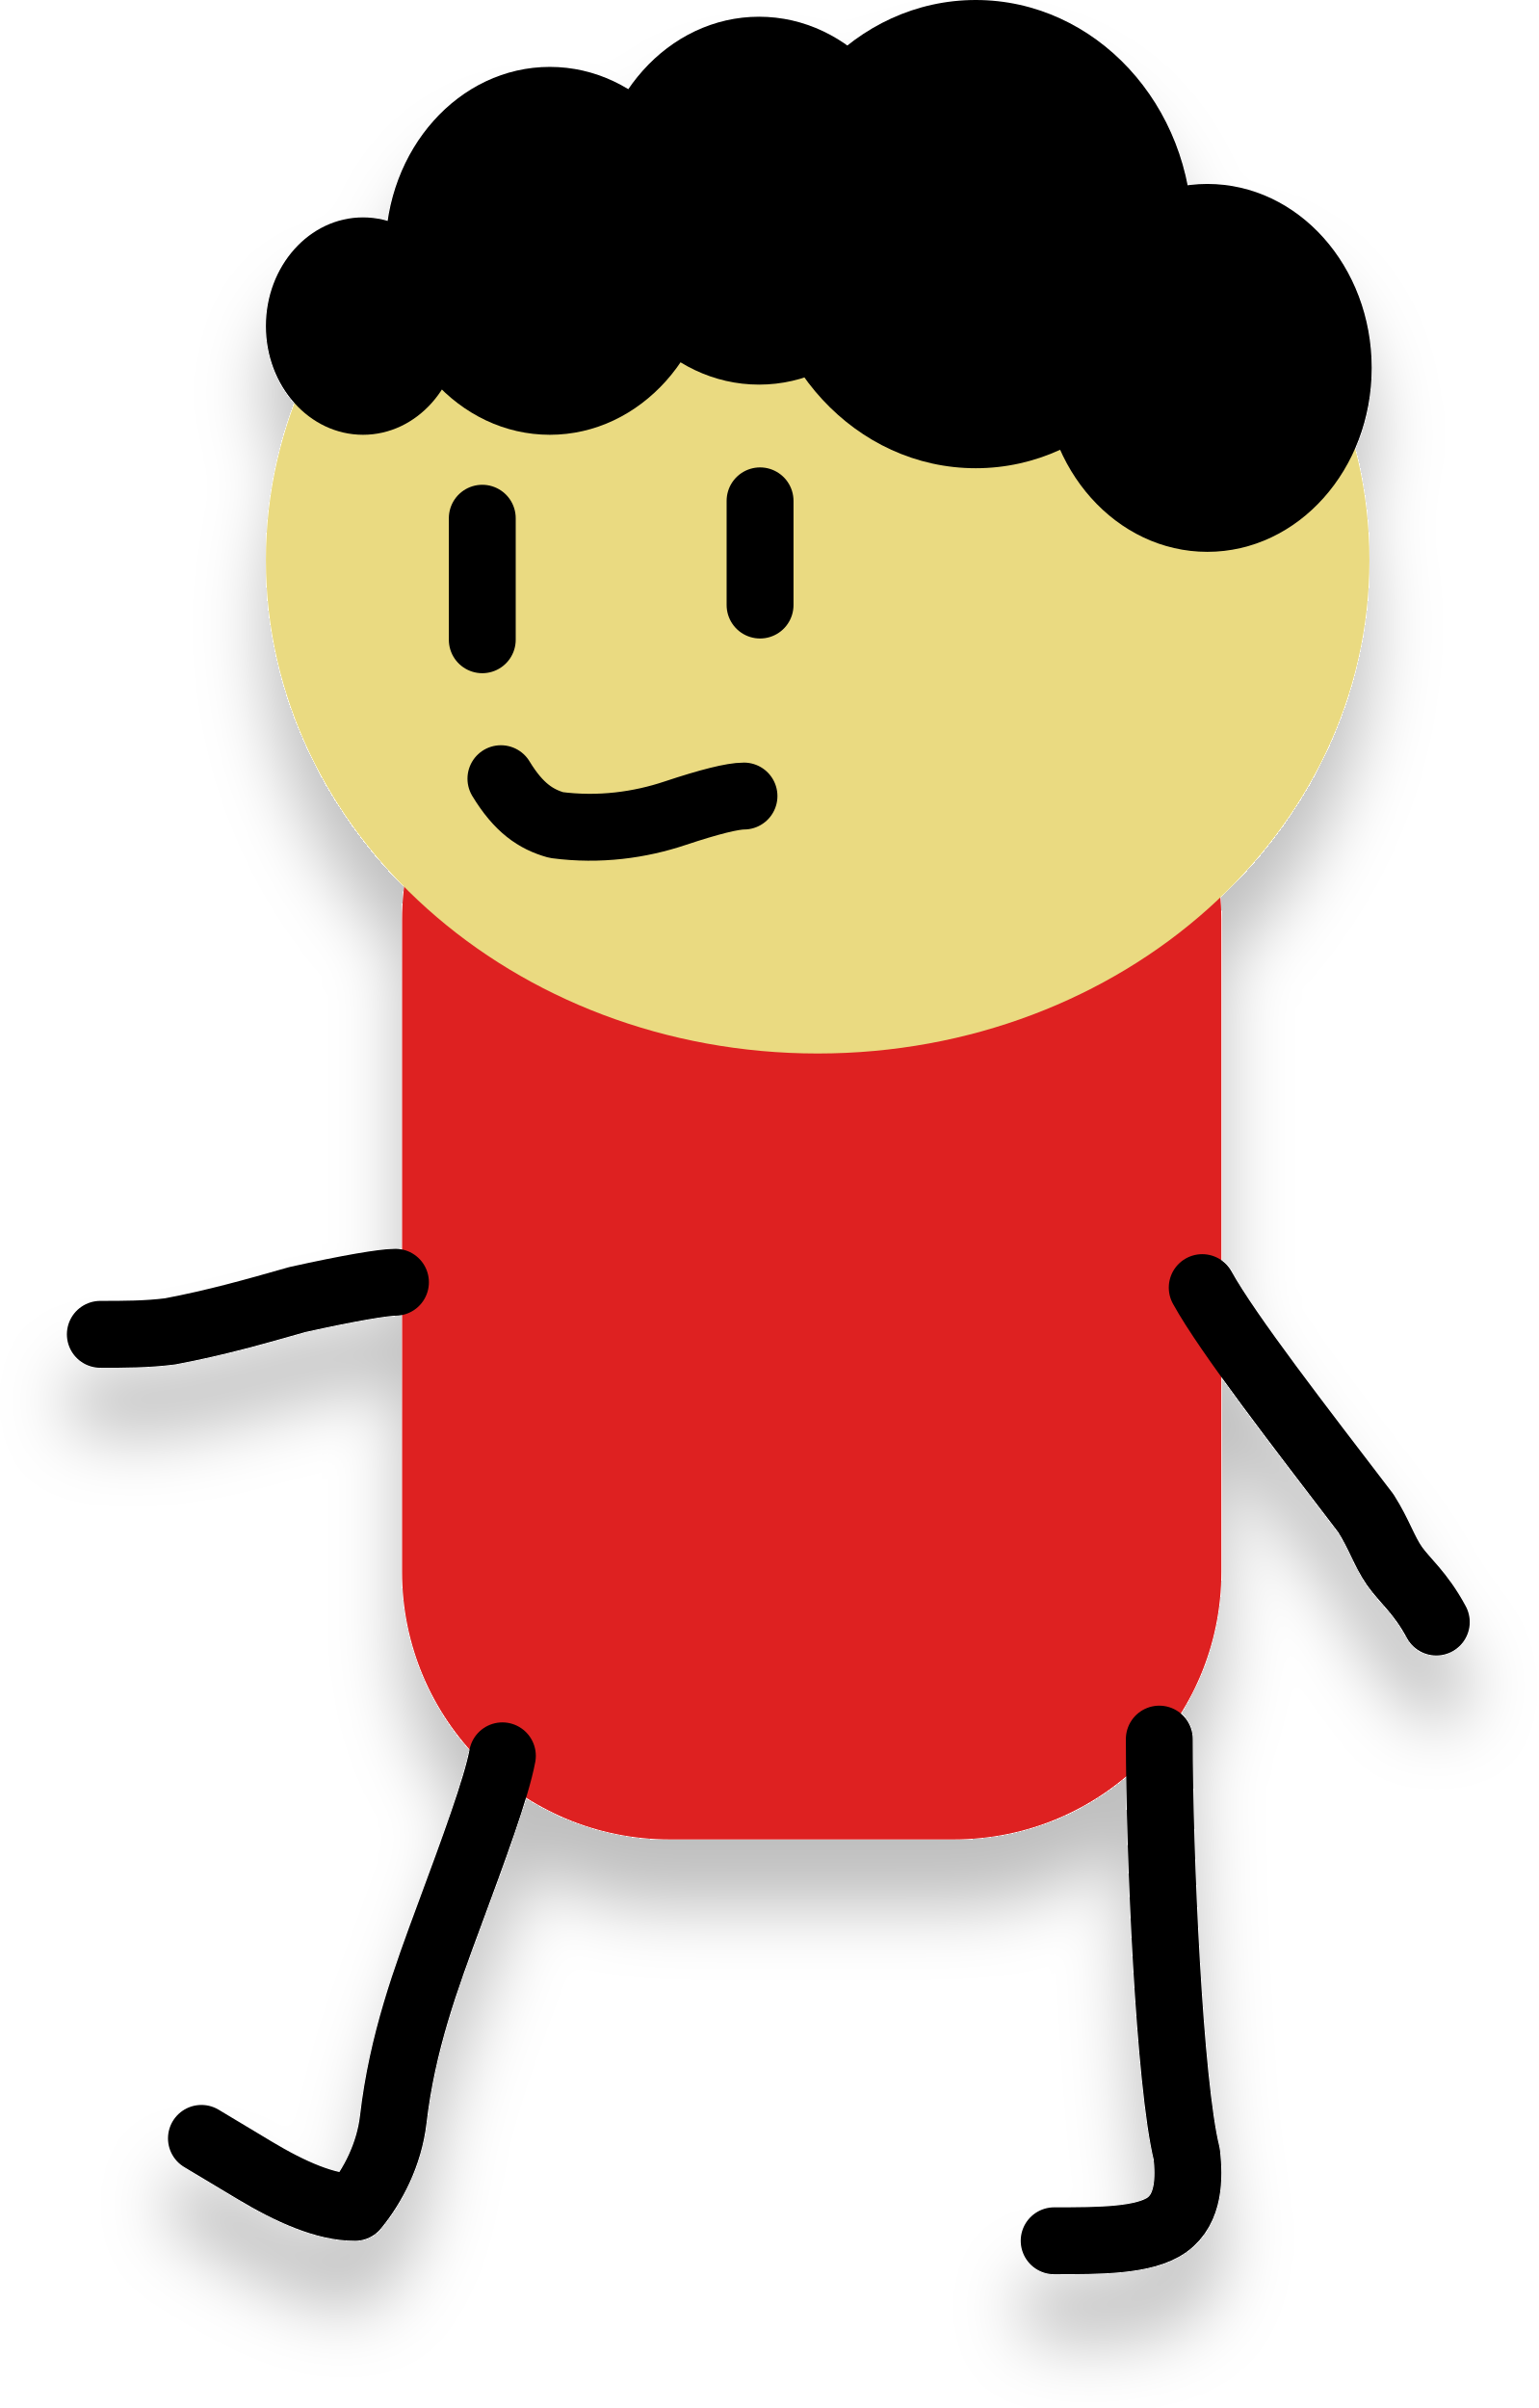
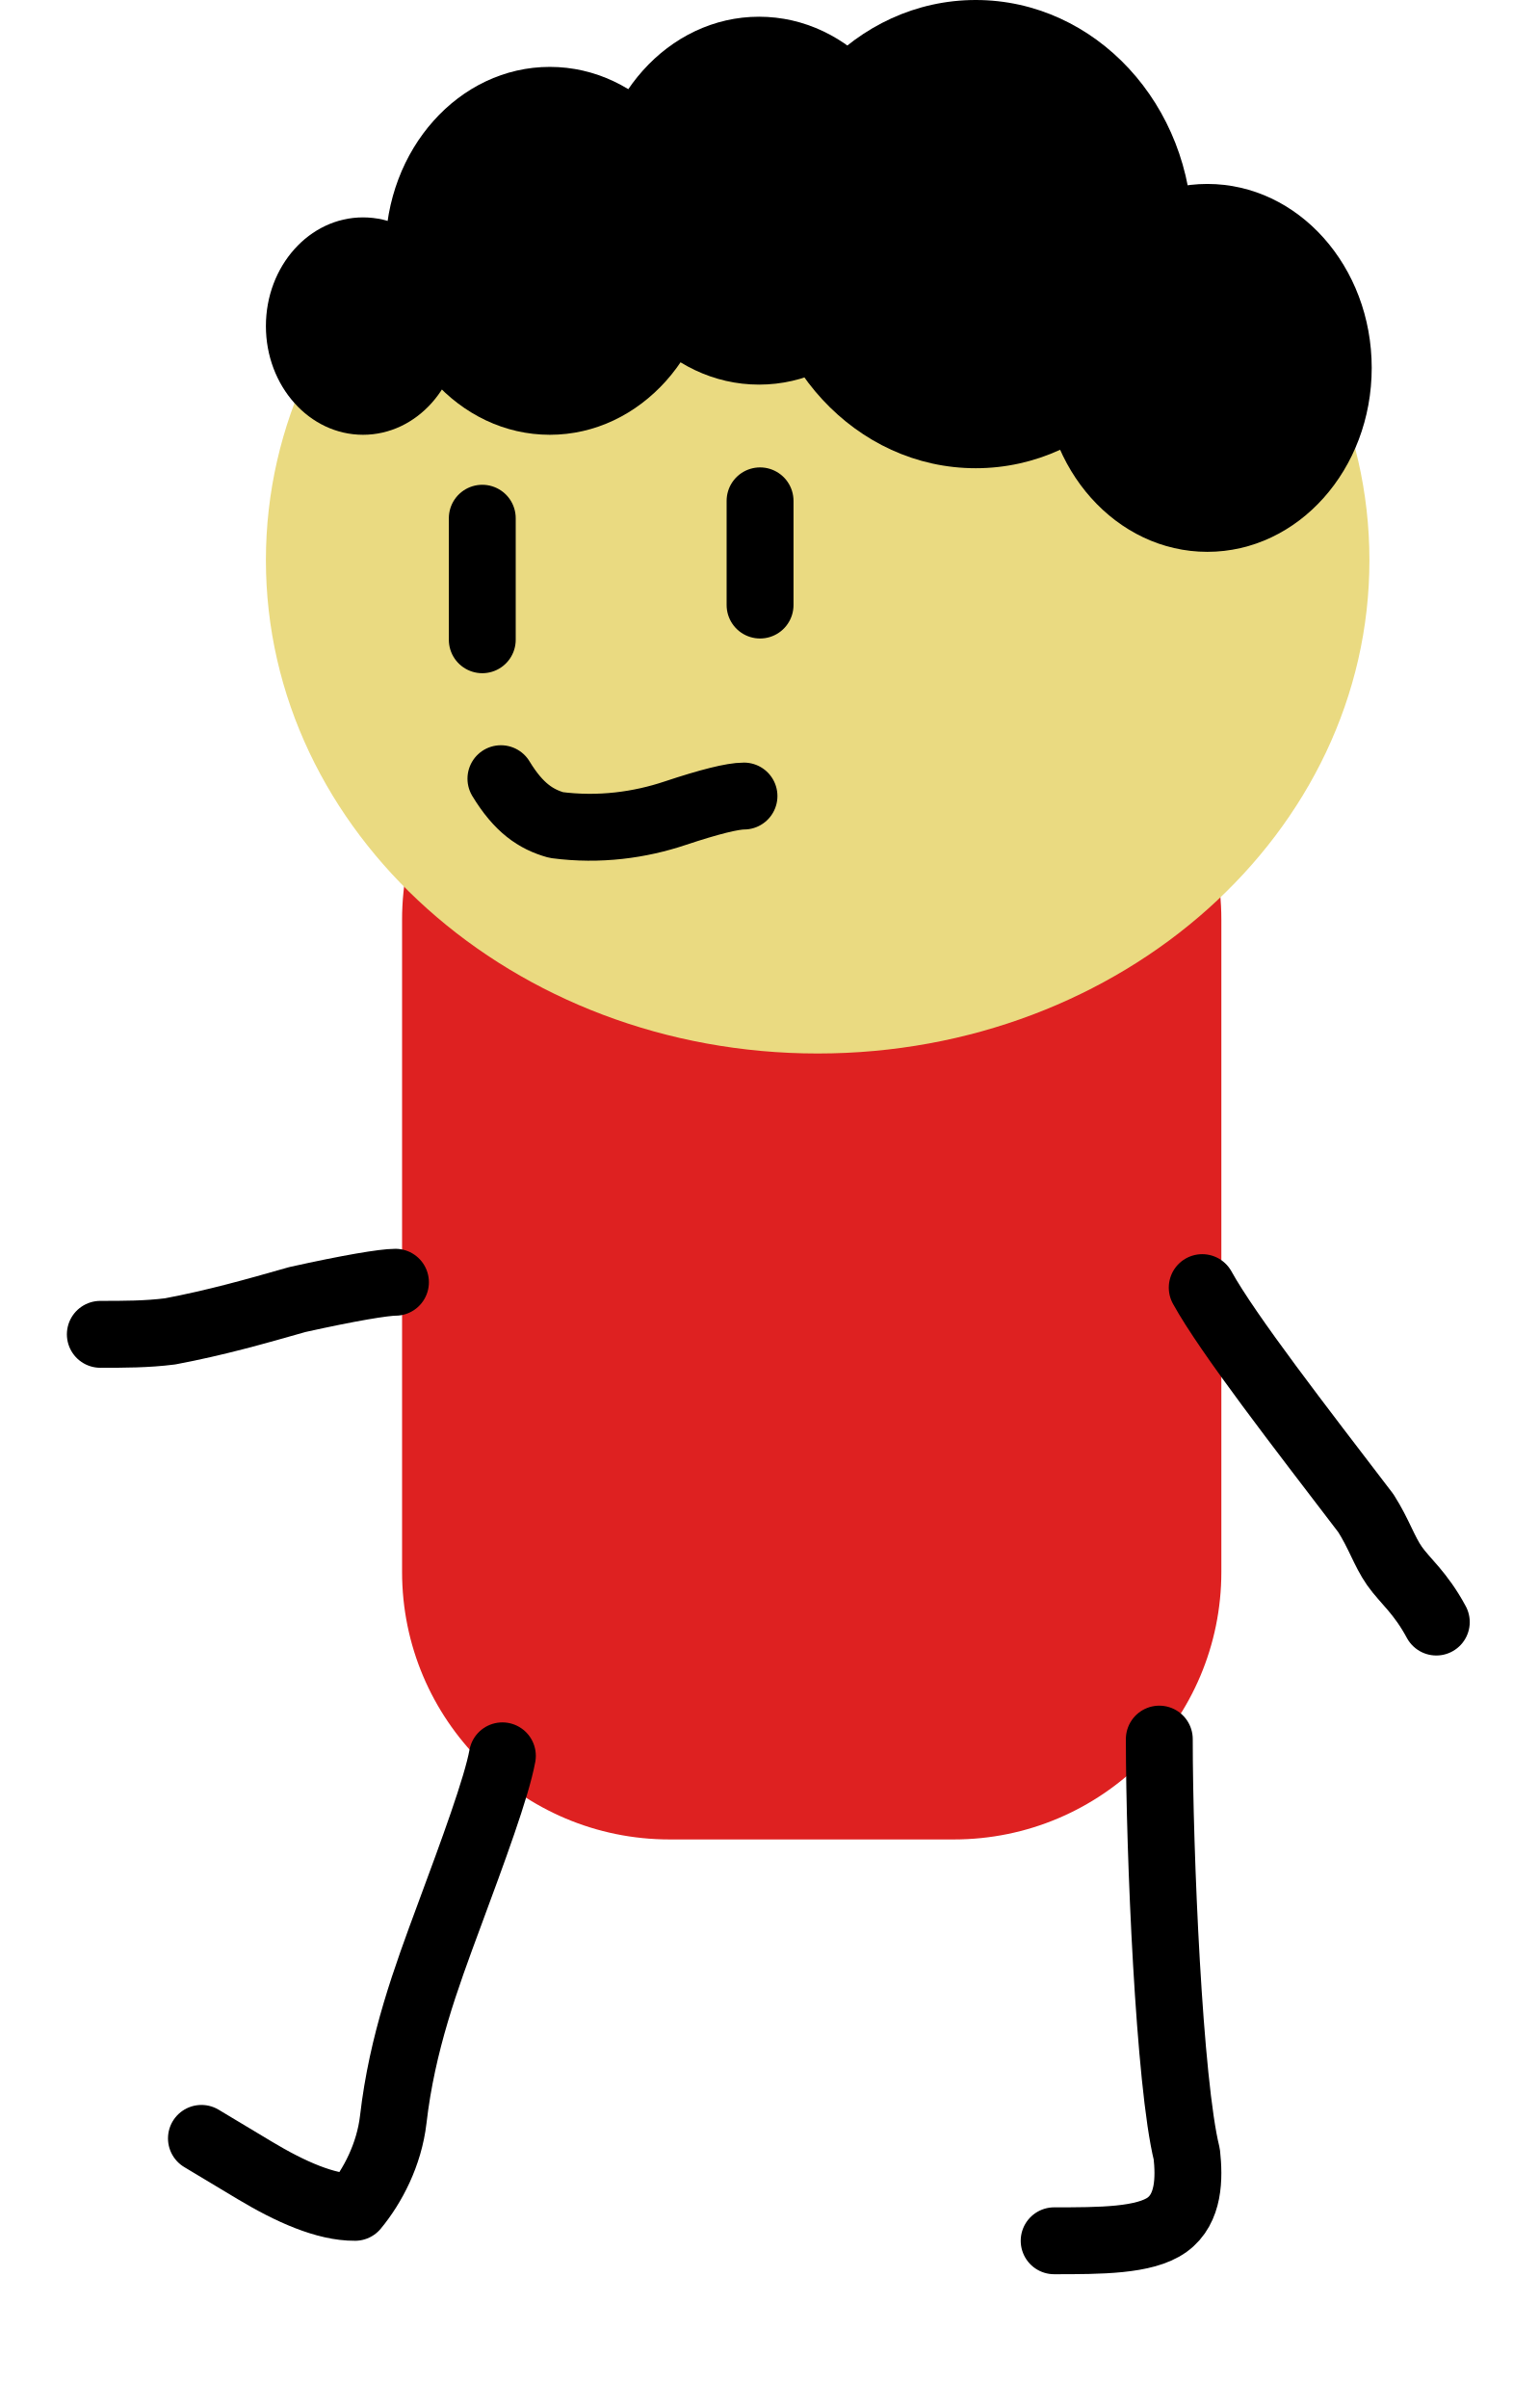
<svg xmlns="http://www.w3.org/2000/svg" width="92" height="144" viewBox="0 0 92 144" fill="none">
-   <g filter="url(#filter0_d_24_52)">
+   <g>
    <rect x="24.047" y="39" width="49" height="71" rx="16" fill="#DE2121" />
    <ellipse cx="48.903" cy="33.5" rx="33" ry="29.5" fill="#EADA81" />
    <path d="M69.336 104C69.336 110.816 69.929 124.606 70.98 128.825C71.132 130.231 71.132 132.087 69.798 133.044C68.464 134 65.796 134 63.047 134" stroke-width="4" stroke-linecap="round" stroke-linejoin="round" stroke="black" />
    <path d="M30.047 105C29.698 106.897 28.29 110.7 26.876 114.518L26.876 114.518C25.462 118.335 24.054 122.139 23.52 126.748C23.275 128.853 22.286 130.727 21.233 132C19.48 132.014 17.352 131.061 15.24 129.793L12.047 127.877" stroke-width="4" stroke-linecap="round" stroke-linejoin="round" stroke="black" />
    <path d="M23.652 76.679C22.967 76.679 20.901 77.021 17.791 77.712L17.692 77.74C15.3 78.421 12.899 79.105 10.174 79.617C8.783 79.794 7.412 79.794 6 79.794" stroke-width="4" stroke-linecap="round" stroke-linejoin="round" stroke="black" />
    <path d="M71.903 77C73.443 79.79 77.801 85.4 81.689 90.49C82.477 91.726 82.785 92.768 83.406 93.653C84.027 94.537 84.951 95.232 85.903 97" stroke-width="4" stroke-linecap="round" stroke-linejoin="round" stroke="black" />
    <ellipse cx="72.209" cy="22" rx="9.831" ry="11" fill="black" />
    <ellipse cx="58.356" cy="14" rx="12.959" ry="14" fill="black" />
    <ellipse cx="45.397" cy="12" rx="9.831" ry="11" fill="black" />
    <ellipse cx="32.884" cy="15" rx="9.831" ry="11" fill="black" />
    <ellipse cx="21.712" cy="19.5" rx="5.809" ry="6.5" fill="black" />
    <path d="M45.458 29.951V36.182" stroke-width="4" stroke-linecap="round" stroke-linejoin="round" stroke="black" />
    <path d="M28.844 30.99V38.258" stroke-width="4" stroke-linecap="round" stroke-linejoin="round" stroke="black" />
    <path d="M44.497 47.604C43.812 47.604 42.43 47.947 40.359 48.637C38.287 49.328 35.858 49.681 33.267 49.338C32.047 48.995 31.019 48.31 29.959 46.566" stroke-width="4" stroke-linecap="round" stroke-linejoin="round" stroke="black" />
  </g>
  <defs>
    <filter id="filter0_d_24_52" x="0" y="0" width="91.903" height="144" filterUnits="userSpaceOnUse" color-interpolation-filters="sRGB">
      <feFlood flood-opacity="0" result="BackgroundImageFix" />
      <feColorMatrix in="SourceAlpha" type="matrix" values="0 0 0 0 0 0 0 0 0 0 0 0 0 0 0 0 0 0 127 0" result="hardAlpha" />
      <feOffset dy="4" />
      <feGaussianBlur stdDeviation="2" />
      <feComposite in2="hardAlpha" operator="out" />
      <feColorMatrix type="matrix" values="0 0 0 0 0 0 0 0 0 0 0 0 0 0 0 0 0 0 0.25 0" />
      <feBlend mode="normal" in2="BackgroundImageFix" result="effect1_dropShadow_24_52" />
      <feBlend mode="normal" in="SourceGraphic" in2="effect1_dropShadow_24_52" result="shape" />
    </filter>
  </defs>
</svg>
